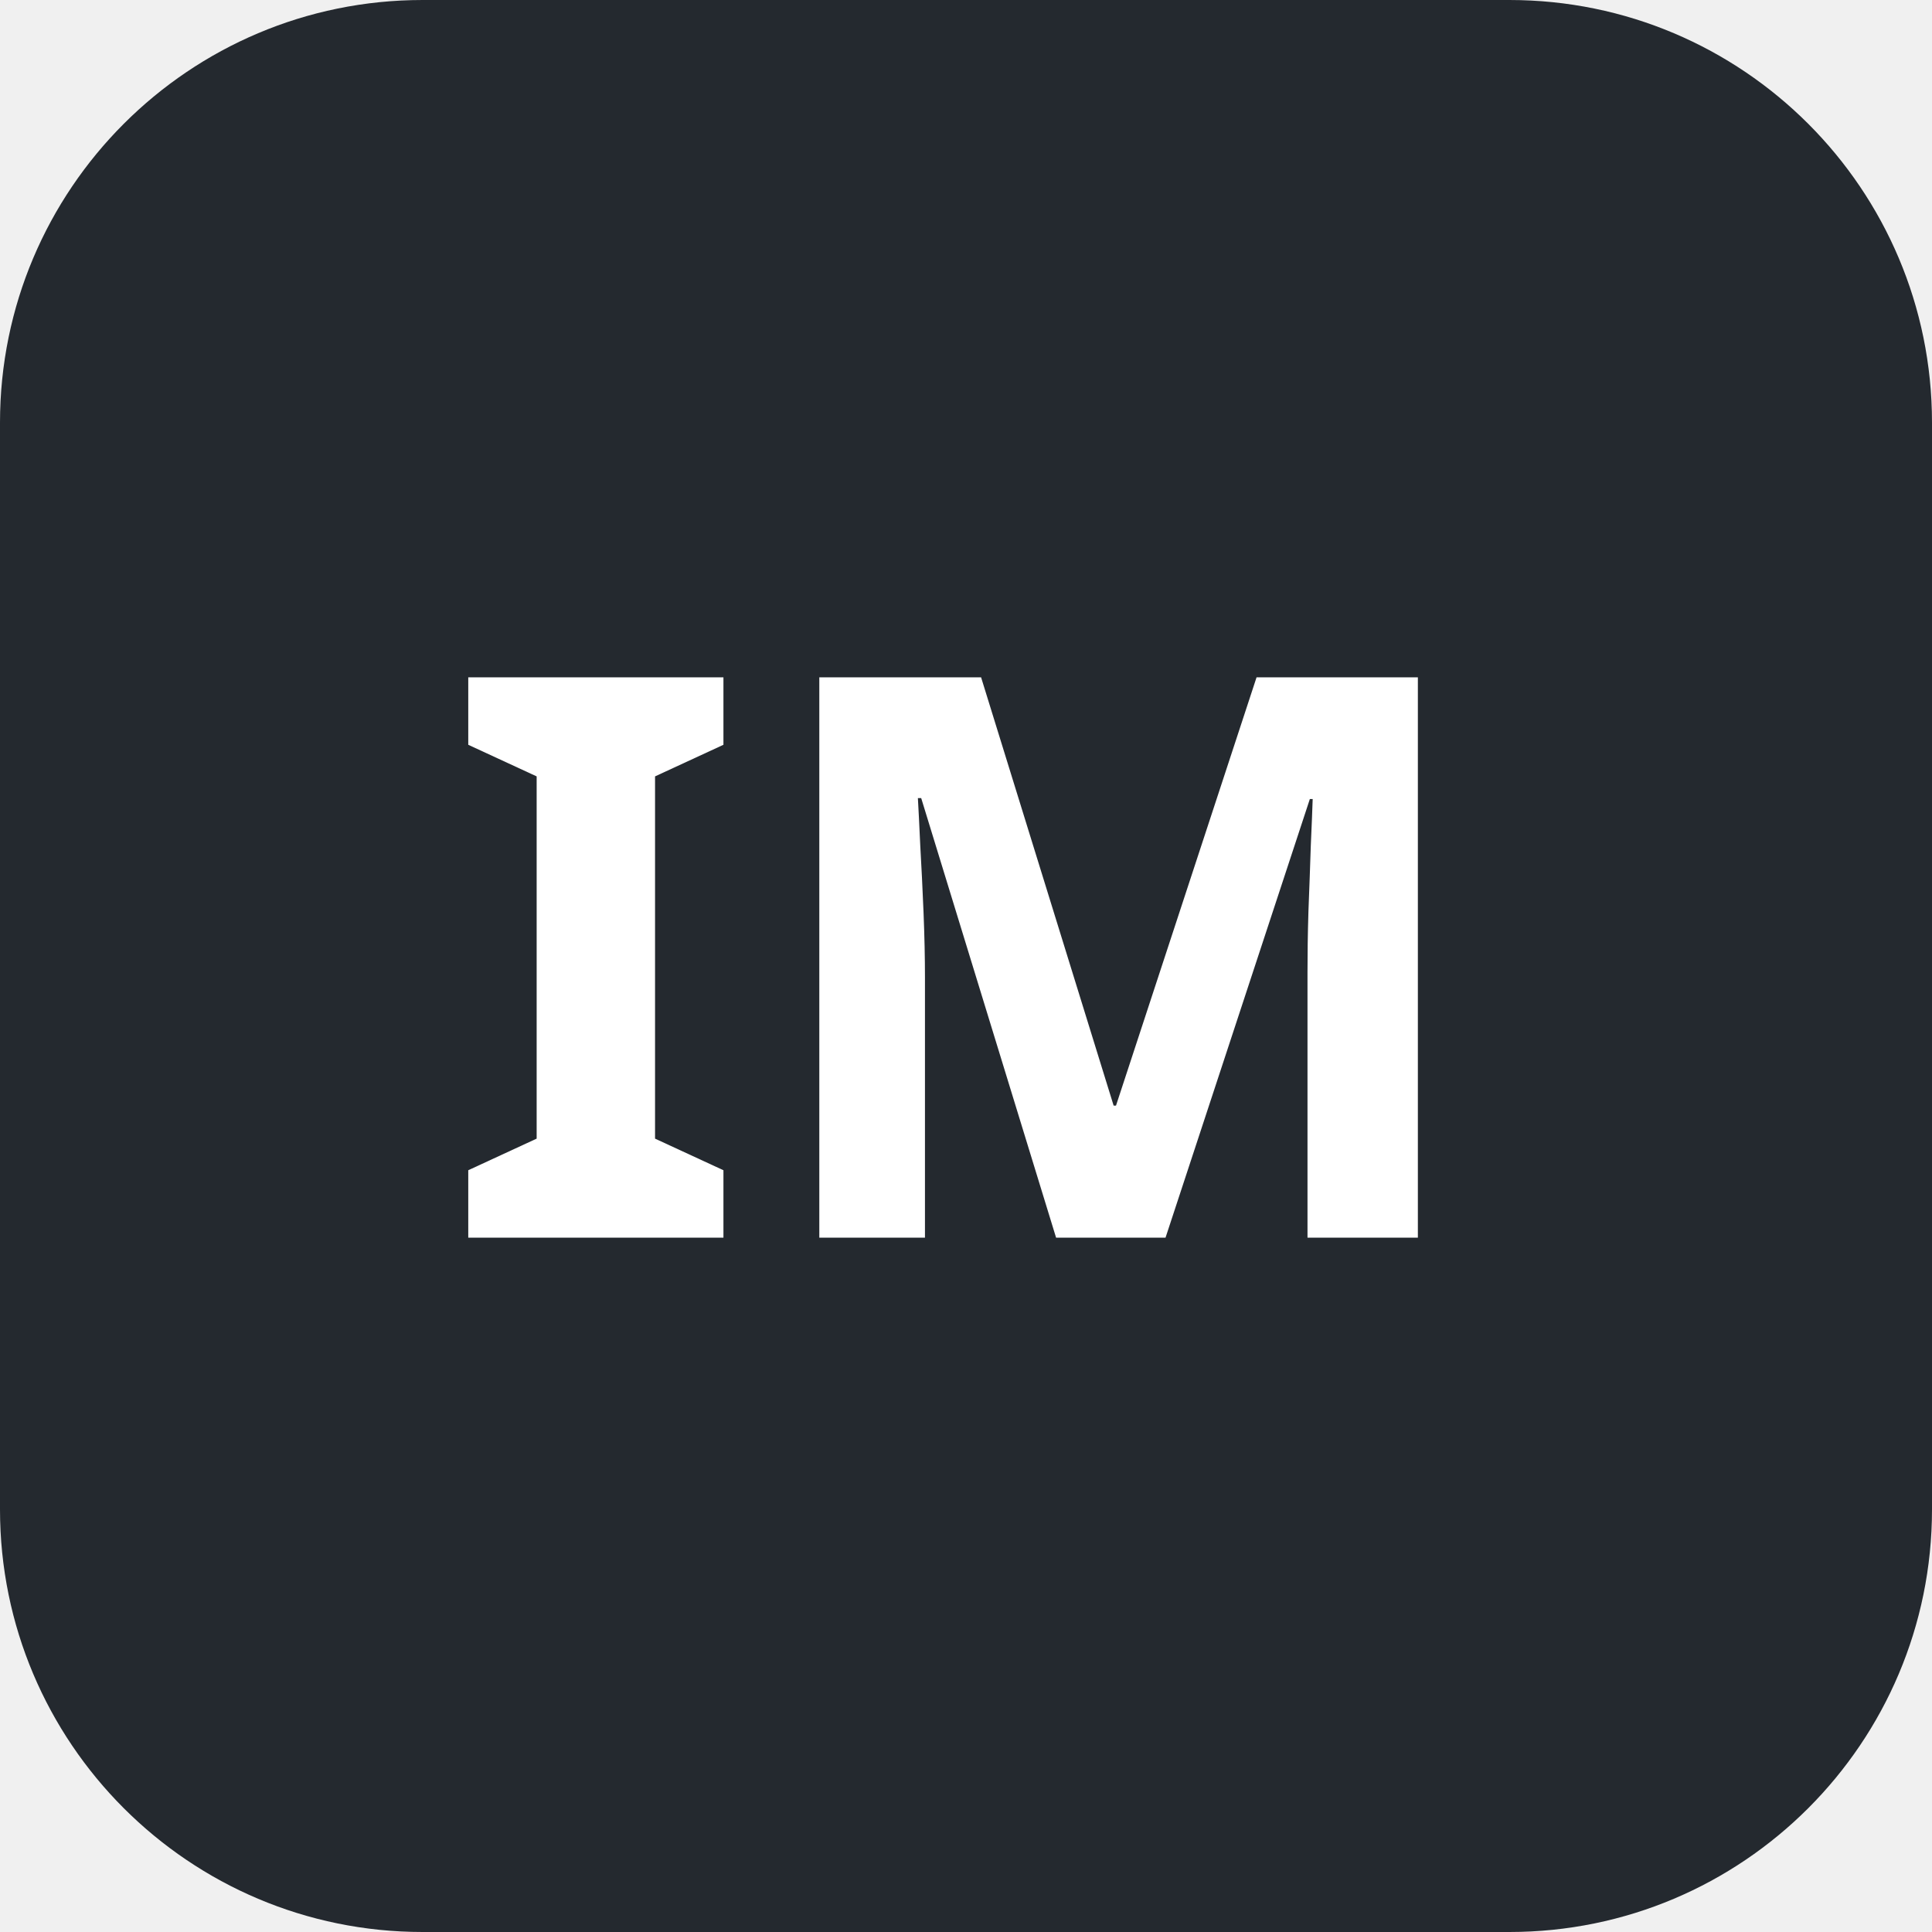
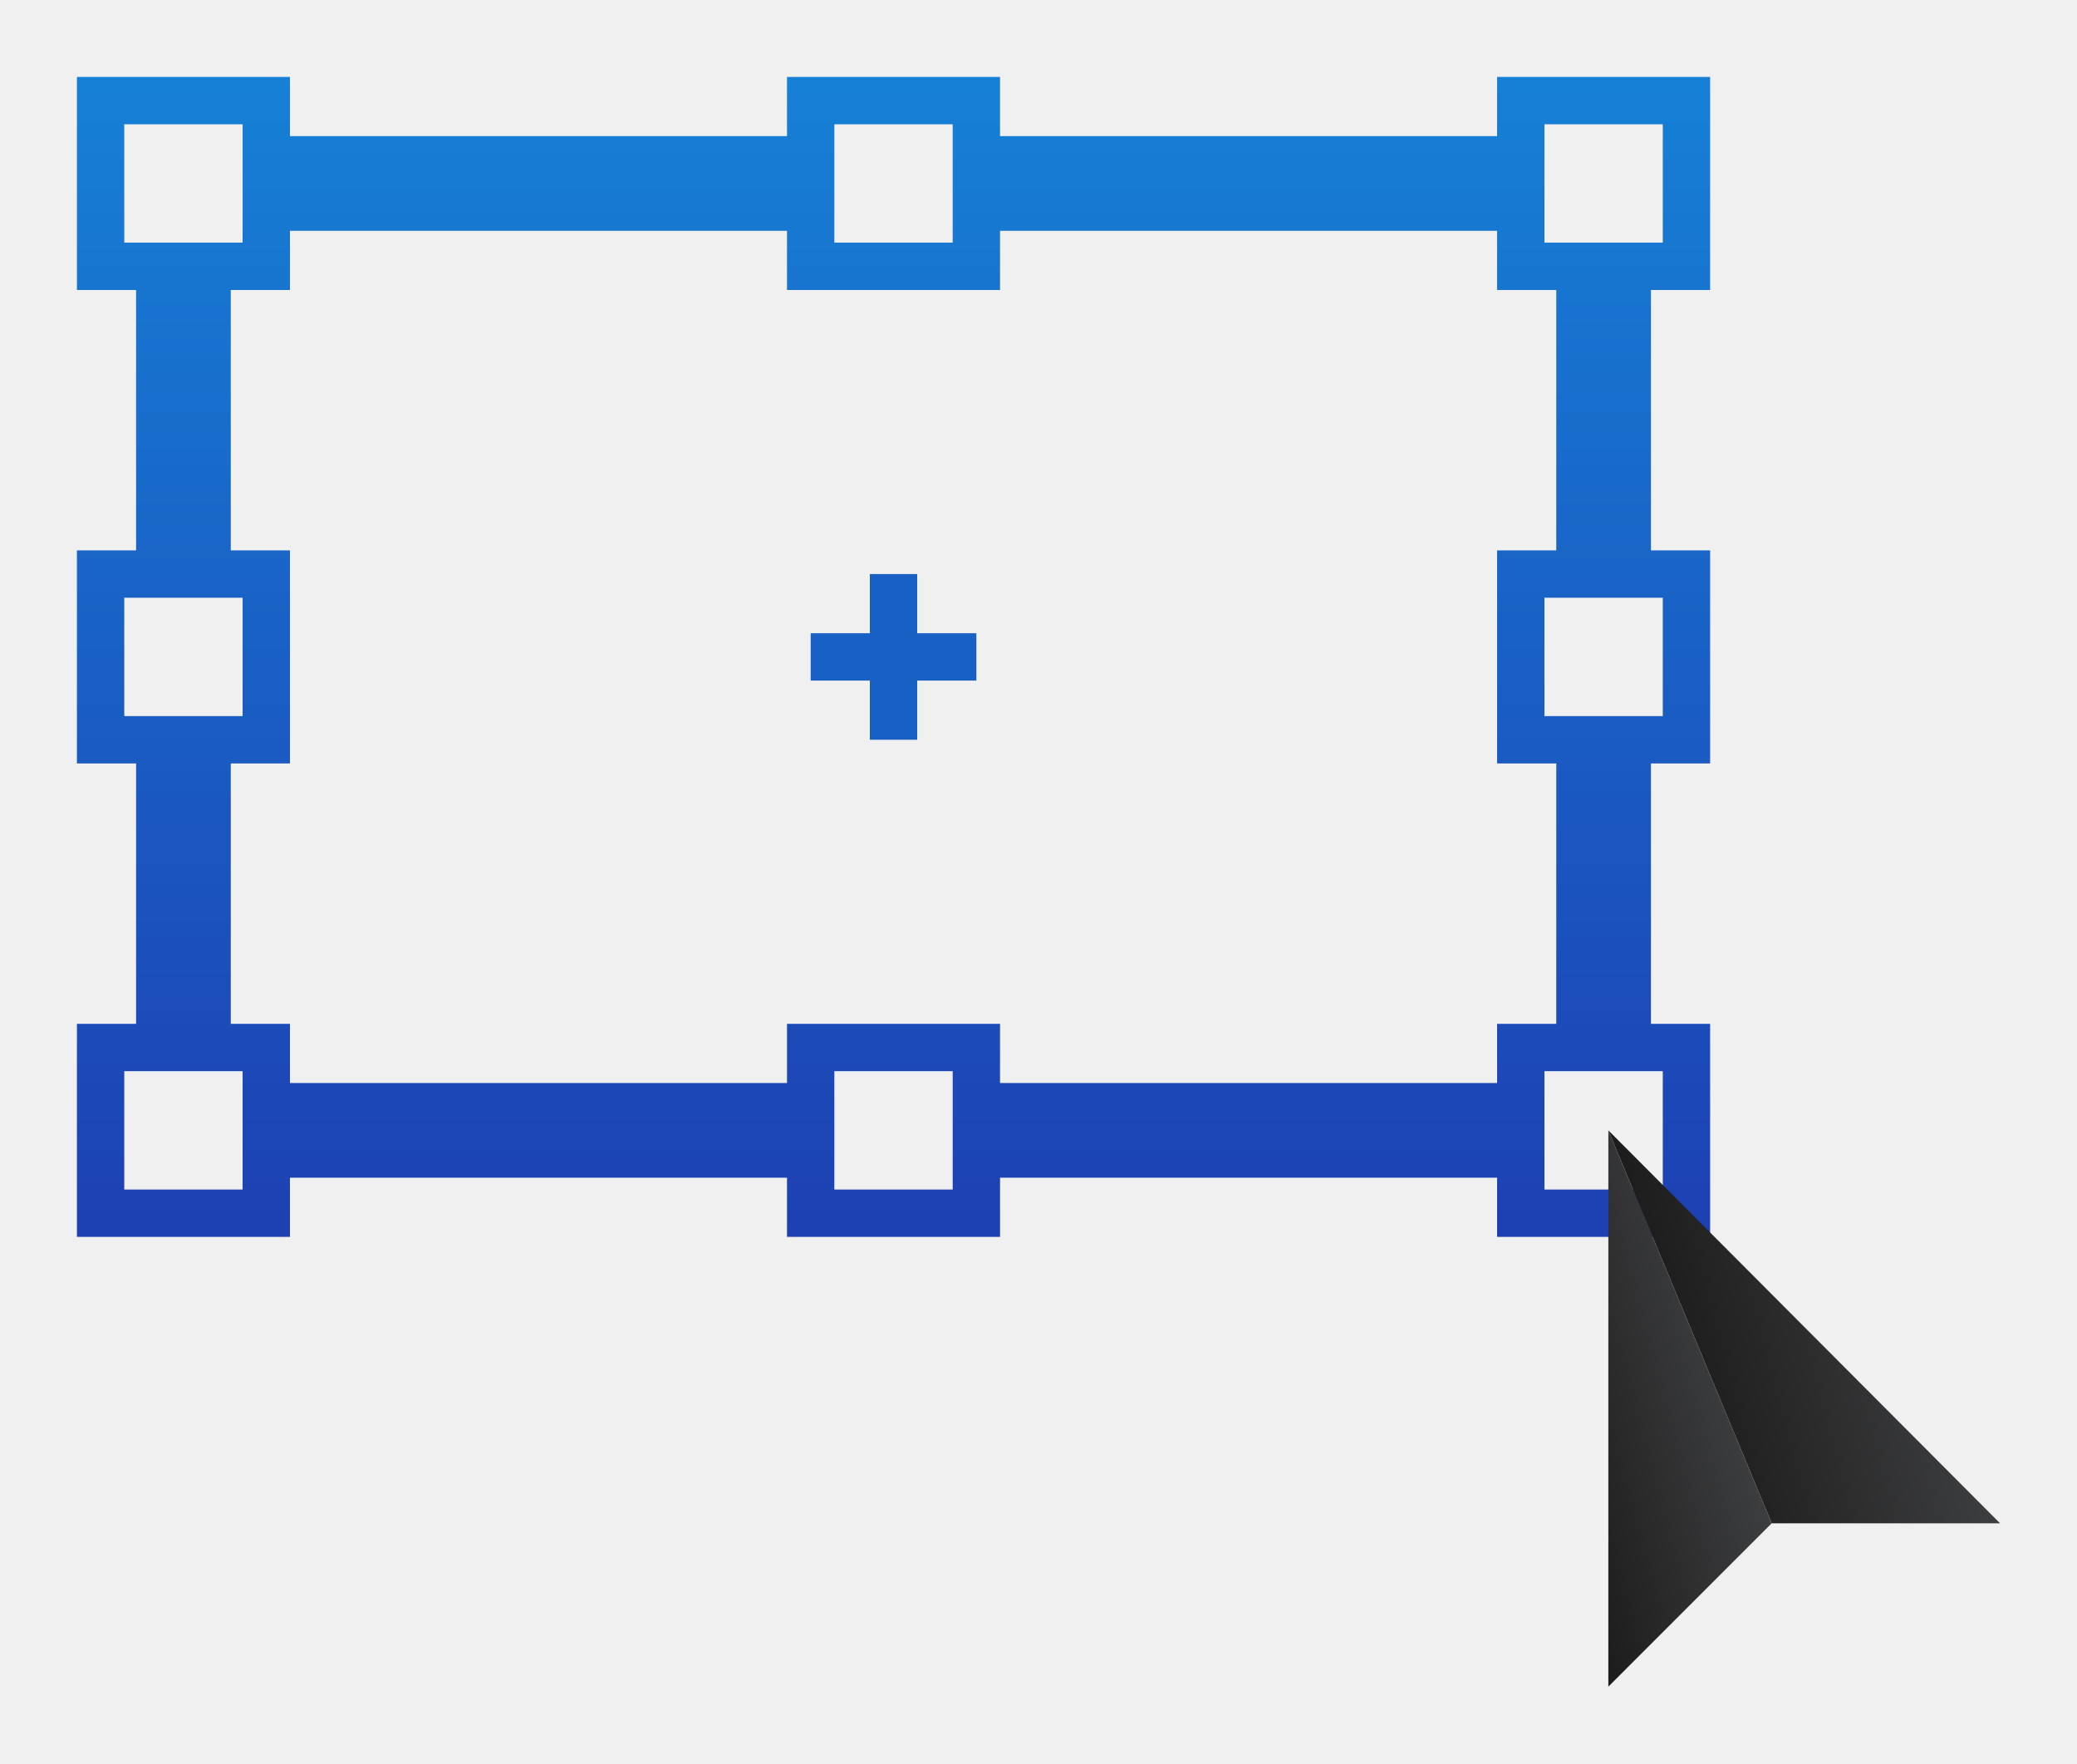
- <svg xmlns="http://www.w3.org/2000/svg" viewBox="0 0 64 64" role="img" aria-label="imgproxy">
-   <rect width="64" height="64" rx="14" fill="#24292f" />
-   <text x="32" y="41" text-anchor="middle" font-family="sans-serif" font-size="26" font-weight="700" fill="#ffffff">IM</text>
+ <svg xmlns="http://www.w3.org/2000/svg" role="img" viewBox="24.5 44.5 175.5 149">
+   <defs>
+     <linearGradient id="imgproxy-1" x1="100" y1="149" x2="100" y2="51" gradientUnits="userSpaceOnUse">
+       <stop offset="0" stop-color="#1d40b2" />
+       <stop offset="1" stop-color="#1680d6" />
+     </linearGradient>
+     <linearGradient id="imgproxy-2" x1="165.629" y1="159.625" x2="188.289" y2="153.553" gradientUnits="userSpaceOnUse">
+       <stop offset="0" stop-color="#1c1c1c" />
+       <stop offset="1" stop-color="#3d3e3f" />
+     </linearGradient>
+     <linearGradient id="imgproxy-3" x1="154.495" y1="165.074" x2="170.848" y2="160.692" gradientUnits="userSpaceOnUse">
+       <stop offset="0" stop-color="#1c1c1c" />
+       <stop offset="1" stop-color="#3d3e3f" />
+     </linearGradient>
+   </defs>
+   <path fill="url(#imgproxy-1)" d="M169 69V51h-18v5h-42v-5H91v5H49v-5H31v18h5v22h-5v18h5v22h-5v18h18v-5h42v5h18v-5h42v5h18v-18h-5v-22h5V91h-5V69h5zM95 55h10v10H95V55zM35 65V55h10v10H35zm0 40V95h10v10H35zm10 40H35v-10h10v10zm60 0H95v-10h10v10zm46-9h-42v-5H91v5H49v-5h-5v-22h5V91h-5V69h5v-5h42v5h18v-5h42v5h5v22h-5v18h5v22h-5v5zm14-1v10h-10v-10h10zm0-40v10h-10V95h10zm-10-30V55h10v10h-10z" />
+   <path fill="#1960C4" d="M102 93h-4v5h-5v4h5v5h4v-5h5v-4h-5z" />
+   <path fill-rule="evenodd" clip-rule="evenodd" fill="url(#imgproxy-2)" d="M174.2 173.2h19.3L160.4 140z" />
+   <path fill-rule="evenodd" clip-rule="evenodd" fill="url(#imgproxy-3)" d="M160.4 140v47l13.8-13.8" />
</svg>
